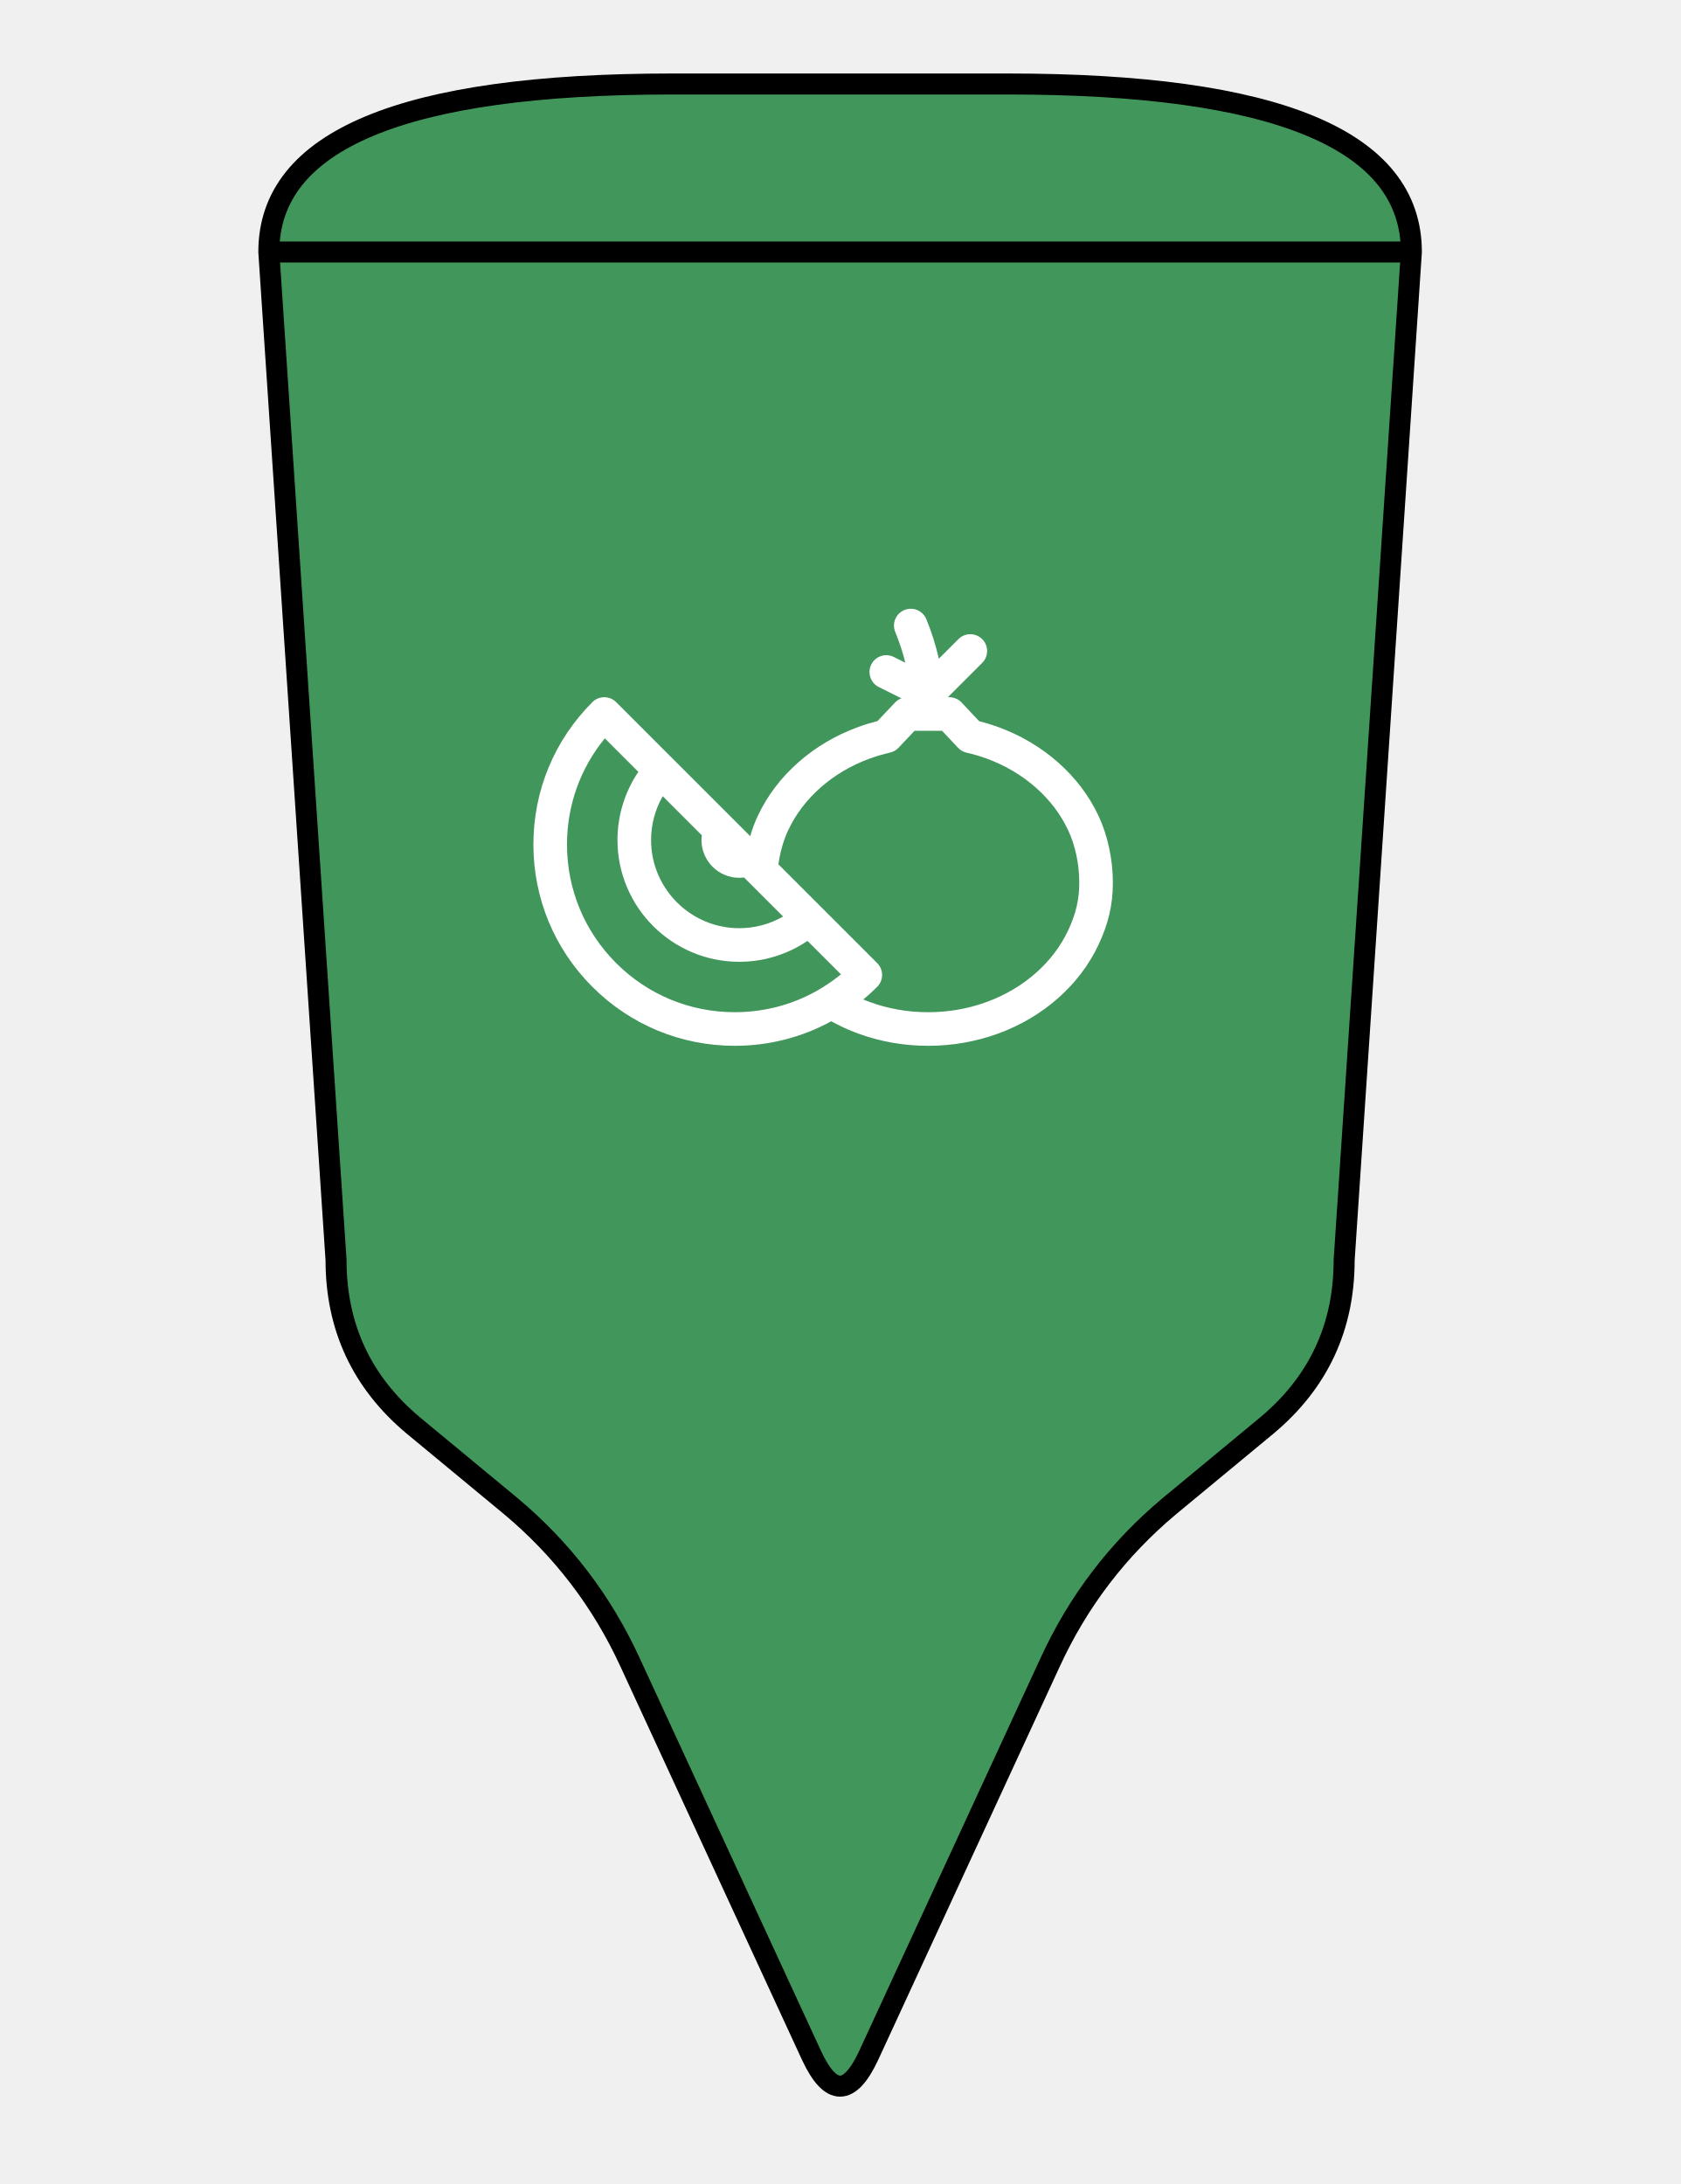
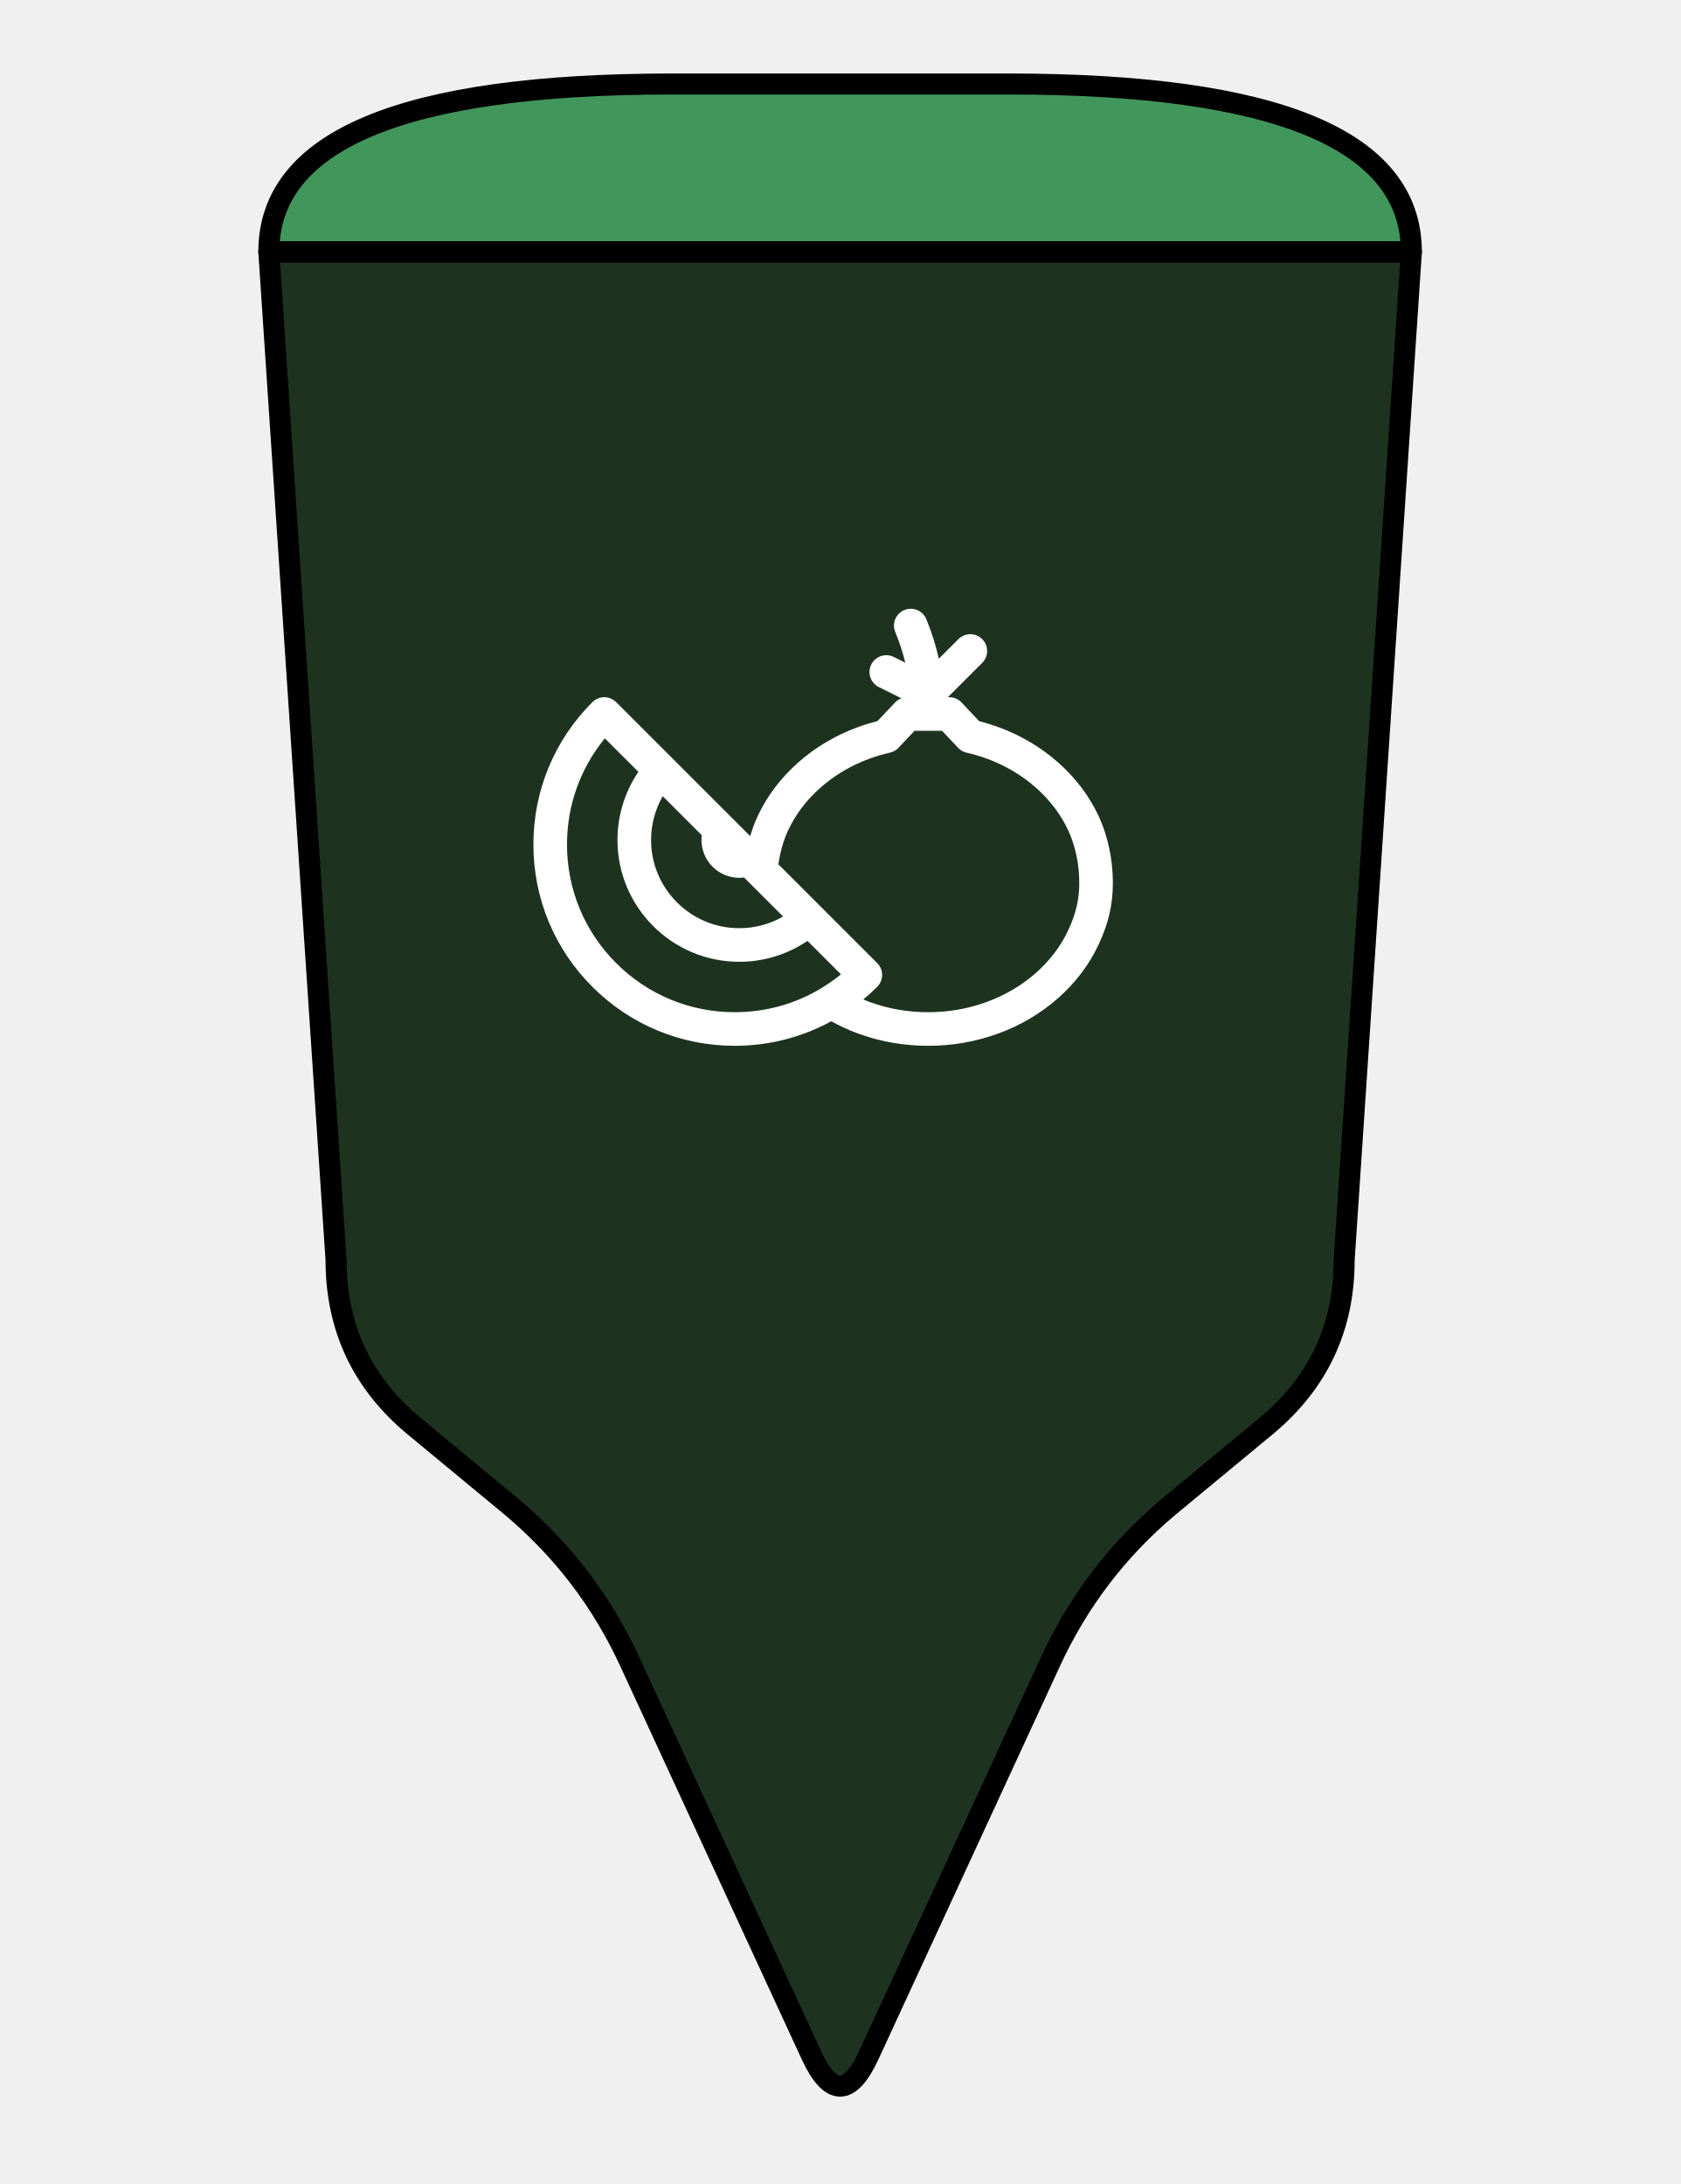
<svg xmlns="http://www.w3.org/2000/svg" width="200" height="260" viewBox="0 0 200 260">
-   <path d="     M 80 10     L 120 10     Q 168 10 168 30     L 160 150     Q 160 162 150.8 169.7     L 139.2 179.3     Q 130 187 125 197.9     L 103.4 244.7     Q 100 252 96.6 244.7     L 75 197.9     Q 70 187 60.8 179.3     L 49.2 169.7     Q 40 162 40 150     L 32 30     Q 32 10 80 10     Z" fill="#41965b" stroke="#000000" stroke-width="2.5" stroke-linejoin="round" />
+   <path d="     M 80 10     L 120 10     Q 168 10 168 30     L 32 30     Q 32 10 80 10     Z" fill="#41965b" stroke="#000000" stroke-width="2.5" stroke-linejoin="round" />
+   <path d="     M 168 30     L 160 150     Q 160 162 150.8 169.7     L 139.2 179.3     Q 130 187 125 197.9     L 103.4 244.7     Q 100 252 96.6 244.7     L 75 197.9     Q 70 187 60.8 179.3     L 49.2 169.7     Q 40 162 40 150     L 32 30     Z" fill="#1D3320" stroke="#000000" stroke-width="2.5" stroke-linejoin="round" />
  <line x1="32" y1="30" x2="168" y2="30" stroke="#000000" stroke-width="2.5" />
  <g transform="translate(58,55) scale(0.5)" fill="#FFFFFF">
    <path id="onion" d="M135.878,71.513c-4.114-3.629-8.903-6.459-14.237-8.41c-1.465-0.536-2.988-1.006-4.545-1.403l-4.184-4.442  C112.156,56.455,111.102,56,110,56h-0.343l8.171-8.171c1.563-1.563,1.563-4.095,0-5.657s-4.094-1.562-5.656,0l-4.662,4.662  c-0.732-3.206-1.719-6.354-2.988-9.42c-0.848-2.041-3.188-3.009-5.229-2.164c-2.041,0.846-3.009,3.187-2.163,5.227  c0.989,2.386,1.786,4.828,2.397,7.314l-2.738-1.369c-1.977-0.987-4.379-0.188-5.367,1.789c-0.986,1.976-0.188,4.379,1.789,5.367  l5.385,2.692c-0.563,0.212-1.08,0.537-1.503,0.982l-4.184,4.427c-1.575,0.4-3.122,0.876-4.612,1.422  c-5.333,1.95-10.124,4.78-14.24,8.412c-4.149,3.662-7.395,7.946-9.645,12.734c-0.713,1.519-1.317,3.142-1.815,4.832l-0.924-0.925  L44.115,70.602c0,0,0,0-0.001-0.001l-13.43-13.428c-1.563-1.562-4.095-1.562-5.656,0c-9.055,9.054-14.042,21.091-14.042,33.894  c0,12.805,4.987,24.842,14.042,33.895c9.055,9.053,21.094,14.037,33.9,14.039c0.001,0,0.002,0,0.004,0  c8.157,0,16-2.032,22.962-5.842c2.06,1.139,4.203,2.119,6.4,2.923c5.293,1.937,10.902,2.919,16.674,2.919  c5.762,0,11.371-0.982,16.672-2.92c5.334-1.951,10.125-4.781,14.236-8.41c4.146-3.656,7.395-7.941,9.648-12.734  c2.356-5.018,3.408-9.535,3.41-14.647v-0.289c-0.002-5.399-1.244-11.142-3.41-15.752C143.271,79.453,140.023,75.169,135.878,71.513z   M41.774,79.573l9.304,9.302C51.032,89.246,51,89.621,51,90c0,1.189,0.23,2.35,0.686,3.451c0.455,1.094,1.11,2.072,1.946,2.908  c0.842,0.846,1.827,1.504,2.924,1.955C57.653,98.77,58.812,99,60,99c0.38,0,0.755-0.032,1.127-0.078l1.17,1.169  c0,0.001,0,0.001,0.001,0.001l7.068,7.067l1.065,1.063C67.277,110.031,63.688,111,60,111c-11.58,0-21-9.42-21-21  C39,86.314,39.967,82.727,41.774,79.573z M58.928,131c-10.67-0.001-20.701-4.154-28.245-11.695  c-7.544-7.543-11.698-17.57-11.698-28.236c0-9.321,3.173-18.157,9.009-25.271l7.979,7.977C32.748,78.543,31,84.184,31,90  c0,15.99,13.009,29,29,29c5.82,0,11.461-1.749,16.232-4.977l7.967,7.965c-1.391,1.134-2.861,2.179-4.4,3.123  c-0.047,0.029-0.089,0.063-0.134,0.096C73.479,128.979,66.362,131,58.932,131C58.931,131,58.929,131,58.928,131z M140.938,100.285  c-0.002,3.879-0.819,7.348-2.651,11.246c-1.785,3.797-4.377,7.209-7.7,10.14c-3.363,2.968-7.298,5.288-11.691,6.896  c-4.416,1.615-9.103,2.435-13.924,2.435c-4.83,0-9.517-0.817-13.927-2.433c-0.512-0.188-1.021-0.387-1.524-0.596  c0.563-0.469,1.119-0.947,1.664-1.443c0.562-0.512,1.11-1.032,1.646-1.568c0.75-0.75,1.172-1.768,1.172-2.829  s-0.422-2.077-1.172-2.827L69.314,95.794c0.411-2.927,1.222-5.767,2.339-8.144c1.783-3.793,4.373-7.204,7.698-10.138  c3.366-2.97,7.299-5.291,11.694-6.897c1.551-0.567,3.18-1.046,4.84-1.423c0.773-0.175,1.479-0.577,2.022-1.153L101.725,64h6.549  l3.814,4.05c0.545,0.578,1.248,0.98,2.021,1.157c1.646,0.375,3.256,0.85,4.783,1.408c4.395,1.608,8.328,3.928,11.692,6.897  c3.322,2.93,5.914,6.341,7.699,10.136c1.685,3.584,2.649,8.086,2.651,12.352v0.285H140.938z" />
  </g>
</svg>
